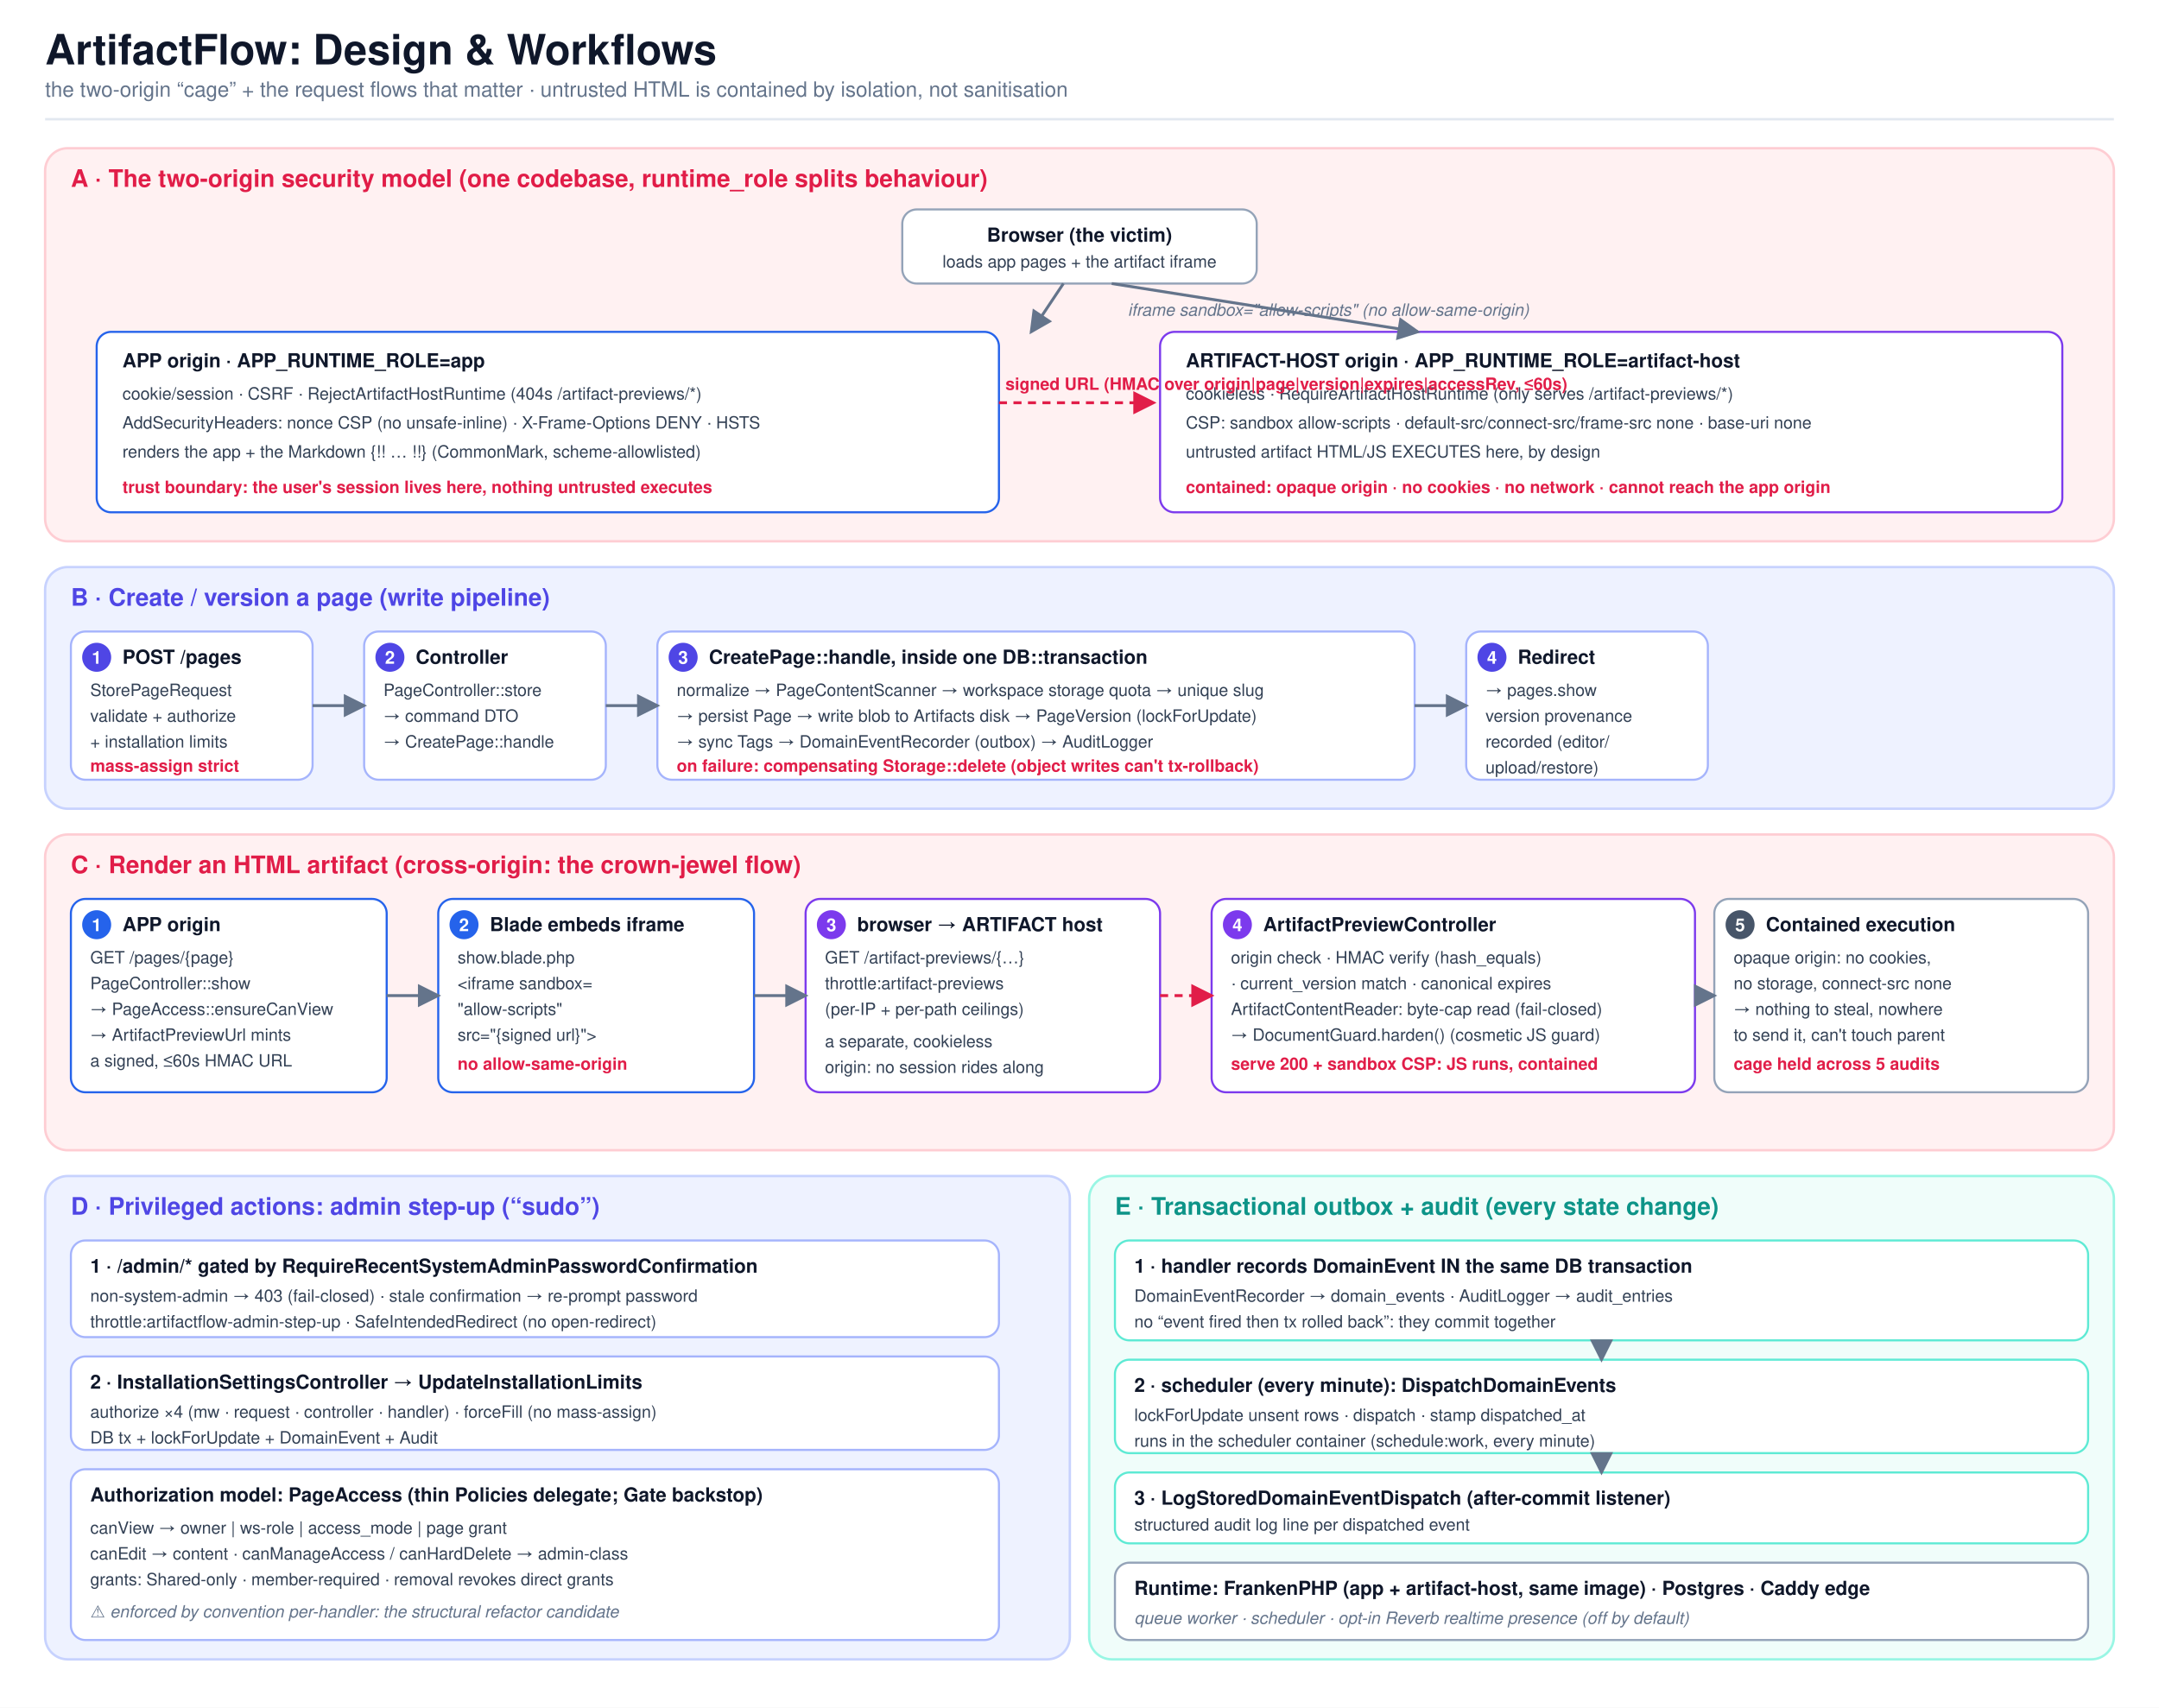
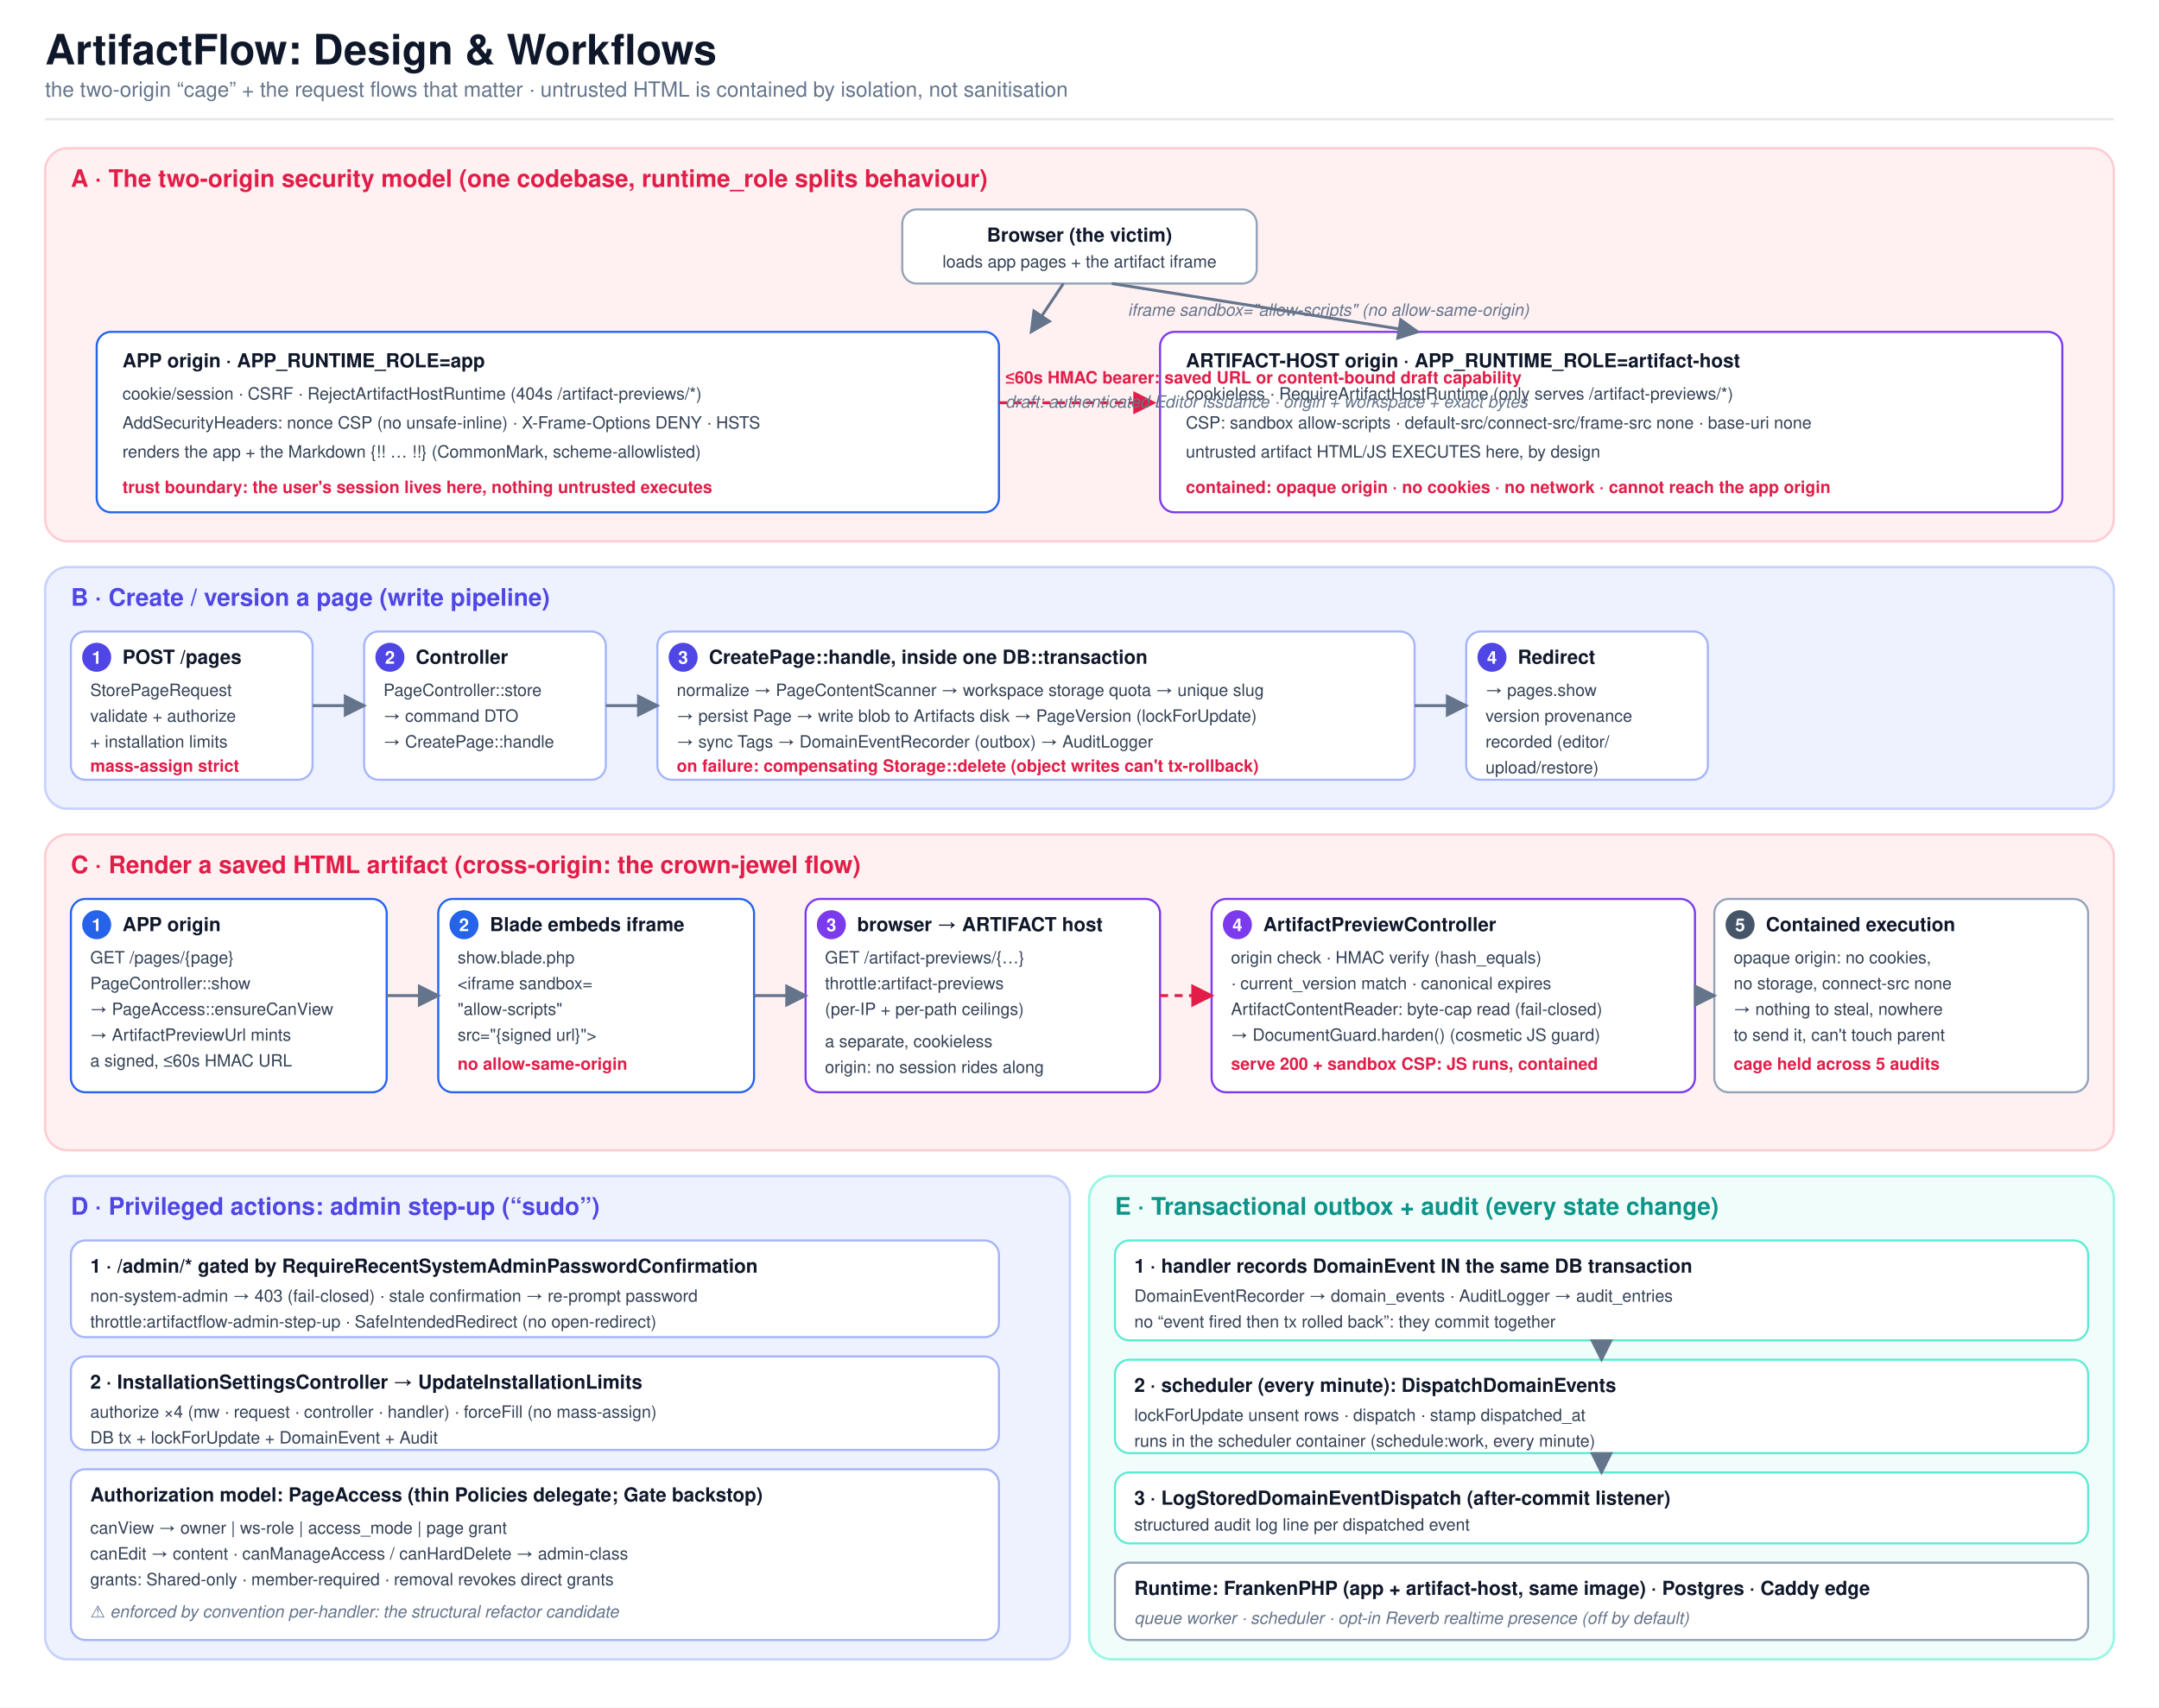
<svg xmlns="http://www.w3.org/2000/svg" viewBox="0 0 1340 1060" font-family="ui-sans-serif,Segoe UI,Helvetica,Arial,sans-serif">
  <style>
    .bg{fill:#ffffff}
    .title{font-size:26px;font-weight:700;fill:#0f172a}
    .subtitle{font-size:13px;fill:#64748b}
    .band{rx:14;stroke-width:1.5}
    .bl{font-size:15px;font-weight:700}
    .step{rx:9;fill:#ffffff;stroke-width:1.3}
    .sh{font-size:12px;font-weight:700;fill:#0f172a}
    .st{font-size:10.5px;fill:#334155}
    .n{font-size:11px;font-weight:700;fill:#fff}
    .note{font-size:10.5px;font-style:italic;fill:#64748b}
    .sec{font-size:10.5px;font-weight:700;fill:#e11d48}
    .arrow{stroke:#64748b;stroke-width:1.8;fill:none;marker-end:url(#a)}
    .arrowx{stroke:#e11d48;stroke-width:1.8;fill:none;marker-end:url(#ax);stroke-dasharray:5 4}
  </style>
  <defs>
    <marker id="a" markerWidth="9" markerHeight="9" refX="7" refY="4" orient="auto">
      <path d="M0 0L8 4L0 8z" fill="#64748b" />
    </marker>
    <marker id="ax" markerWidth="9" markerHeight="9" refX="7" refY="4" orient="auto">
      <path d="M0 0L8 4L0 8z" fill="#e11d48" />
    </marker>
  </defs>
  <rect class="bg" width="1340" height="1060" />
  <text class="title" x="28" y="40">ArtifactFlow: Design &amp; Workflows</text>
  <text class="subtitle" x="28" y="60">the two-origin “cage” + the request flows that matter · untrusted HTML is contained by isolation, not sanitisation</text>
  <line x1="28" y1="74" x2="1312" y2="74" stroke="#e2e8f0" stroke-width="1.5" />
  <rect class="band" x="28" y="92" width="1284" height="244" fill="#fff1f2" stroke="#fecdd3" />
  <text class="bl" x="44" y="116" fill="#e11d48">A · The two-origin security model (one codebase, runtime_role splits behaviour)</text>
  <rect class="step" x="560" y="130" width="220" height="46" stroke="#94a3b8" />
  <text class="sh" x="670" y="150" text-anchor="middle">Browser (the victim)</text>
  <text class="st" x="670" y="166" text-anchor="middle">loads app pages + the artifact iframe</text>
  <rect class="step" x="60" y="206" width="560" height="112" stroke="#2563eb" fill="#eff6ff" />
  <text class="sh" x="76" y="228" fill="#2563eb">APP origin  ·  APP_RUNTIME_ROLE=app</text>
  <text class="st" x="76" y="248">cookie/session · CSRF · RejectArtifactHostRuntime (404s /artifact-previews/*)</text>
  <text class="st" x="76" y="266">AddSecurityHeaders: nonce CSP (no unsafe-inline) · X-Frame-Options DENY · HSTS</text>
  <text class="st" x="76" y="284">renders the app + the Markdown {!! … !!} (CommonMark, scheme-allowlisted)</text>
  <text class="sec" x="76" y="306">trust boundary: the user's session lives here, nothing untrusted executes</text>
  <rect class="step" x="720" y="206" width="560" height="112" stroke="#7c3aed" fill="#f5f3ff" />
  <text class="sh" x="736" y="228" fill="#7c3aed">ARTIFACT-HOST origin  ·  APP_RUNTIME_ROLE=artifact-host</text>
  <text class="st" x="736" y="248">cookieless · RequireArtifactHostRuntime (only serves /artifact-previews/*)</text>
  <text class="st" x="736" y="266">CSP: sandbox allow-scripts · default-src/connect-src/frame-src none · base-uri none</text>
  <text class="st" x="736" y="284">untrusted artifact HTML/JS EXECUTES here, by design</text>
  <text class="sec" x="736" y="306">contained: opaque origin · no cookies · no network · cannot reach the app origin</text>
  <path class="arrowx" d="M620 250 L716 250" />
-   <text class="sec" x="624" y="242">signed URL (HMAC over origin|page|version|expires|accessRev, ≤60s)</text>
+   <text class="sec" x="624" y="238">≤60s HMAC bearer: saved URL or content-bound draft capability</text>
+   <text class="note" x="624" y="253">draft: authenticated Editor issuance · origin + workspace + exact bytes</text>
  <path class="arrow" d="M660 176 L640 206" />
  <path class="arrow" d="M690 176 L880 206" />
  <text class="note" x="700" y="196">iframe sandbox="allow-scripts" (no allow-same-origin)</text>
  <rect class="band" x="28" y="352" width="1284" height="150" fill="#eef2ff" stroke="#c7d2fe" />
  <text class="bl" x="44" y="376" fill="#4f46e5">B · Create / version a page (write pipeline)</text>
  <g>
    <rect class="step" x="44" y="392" width="150" height="92" stroke="#a5b4fc" />
    <circle cx="60" cy="408" r="9" fill="#4f46e5" />
    <text class="n" x="60" y="412" text-anchor="middle">1</text>
    <text class="sh" x="76" y="412">POST /pages</text>
    <text class="st" x="56" y="432">StorePageRequest</text>
    <text class="st" x="56" y="448">validate + authorize</text>
    <text class="st" x="56" y="464">+ installation limits</text>
    <text class="sec" x="56" y="479">mass-assign strict</text>
    <rect class="step" x="226" y="392" width="150" height="92" stroke="#a5b4fc" />
    <circle cx="242" cy="408" r="9" fill="#4f46e5" />
    <text class="n" x="242" y="412" text-anchor="middle">2</text>
    <text class="sh" x="258" y="412">Controller</text>
    <text class="st" x="238" y="432">PageController::store</text>
    <text class="st" x="238" y="448">→ command DTO</text>
    <text class="st" x="238" y="464">→ CreatePage::handle</text>
    <rect class="step" x="408" y="392" width="470" height="92" stroke="#a5b4fc" fill="#f5f3ff" />
    <circle cx="424" cy="408" r="9" fill="#4f46e5" />
    <text class="n" x="424" y="412" text-anchor="middle">3</text>
    <text class="sh" x="440" y="412">CreatePage::handle, inside one DB::transaction</text>
    <text class="st" x="420" y="432">normalize → PageContentScanner → workspace storage quota → unique slug</text>
    <text class="st" x="420" y="448">→ persist Page → write blob to Artifacts disk → PageVersion (lockForUpdate)</text>
    <text class="st" x="420" y="464">→ sync Tags → DomainEventRecorder (outbox) → AuditLogger</text>
    <text class="sec" x="420" y="479">on failure: compensating Storage::delete (object writes can't tx-rollback)</text>
    <rect class="step" x="910" y="392" width="150" height="92" stroke="#a5b4fc" />
    <circle cx="926" cy="408" r="9" fill="#4f46e5" />
    <text class="n" x="926" y="412" text-anchor="middle">4</text>
    <text class="sh" x="942" y="412">Redirect</text>
    <text class="st" x="922" y="432">→ pages.show</text>
    <text class="st" x="922" y="448">version provenance</text>
    <text class="st" x="922" y="464">recorded (editor/</text>
    <text class="st" x="922" y="480">upload/restore)</text>
    <path class="arrow" d="M194 438 L226 438" />
    <path class="arrow" d="M376 438 L408 438" />
    <path class="arrow" d="M878 438 L910 438" />
  </g>
  <rect class="band" x="28" y="518" width="1284" height="196" fill="#fff1f2" stroke="#fecdd3" />
-   <text class="bl" x="44" y="542" fill="#e11d48">C · Render an HTML artifact (cross-origin: the crown-jewel flow)</text>
+   <text class="bl" x="44" y="542" fill="#e11d48">C · Render a saved HTML artifact (cross-origin: the crown-jewel flow)</text>
  <g>
    <rect class="step" x="44" y="558" width="196" height="120" stroke="#2563eb" fill="#eff6ff" />
    <circle cx="60" cy="574" r="9" fill="#2563eb" />
    <text class="n" x="60" y="578" text-anchor="middle">1</text>
    <text class="sh" x="76" y="578">APP origin</text>
    <text class="st" x="56" y="598">GET /pages/{page}</text>
    <text class="st" x="56" y="614">PageController::show</text>
    <text class="st" x="56" y="630">→ PageAccess::ensureCanView</text>
    <text class="st" x="56" y="646">→ ArtifactPreviewUrl mints</text>
    <text class="st" x="56" y="662">a signed, ≤60s HMAC URL</text>
    <rect class="step" x="272" y="558" width="196" height="120" stroke="#2563eb" fill="#eff6ff" />
    <circle cx="288" cy="574" r="9" fill="#2563eb" />
    <text class="n" x="288" y="578" text-anchor="middle">2</text>
    <text class="sh" x="304" y="578">Blade embeds iframe</text>
    <text class="st" x="284" y="598">show.blade.php</text>
    <text class="st" x="284" y="614">&lt;iframe sandbox=</text>
    <text class="st" x="284" y="630">"allow-scripts"</text>
    <text class="st" x="284" y="646">src="{signed url}"&gt;</text>
    <text class="sec" x="284" y="664">no allow-same-origin</text>
    <rect class="step" x="500" y="558" width="220" height="120" stroke="#7c3aed" fill="#f5f3ff" />
    <circle cx="516" cy="574" r="9" fill="#7c3aed" />
    <text class="n" x="516" y="578" text-anchor="middle">3</text>
    <text class="sh" x="532" y="578">browser → ARTIFACT host</text>
    <text class="st" x="512" y="598">GET /artifact-previews/{…}</text>
    <text class="st" x="512" y="614">throttle:artifact-previews</text>
    <text class="st" x="512" y="630">(per-IP + per-path ceilings)</text>
    <text class="st" x="512" y="650">a separate, cookieless</text>
    <text class="st" x="512" y="666">origin: no session rides along</text>
    <rect class="step" x="752" y="558" width="300" height="120" stroke="#7c3aed" fill="#f5f3ff" />
    <circle cx="768" cy="574" r="9" fill="#7c3aed" />
    <text class="n" x="768" y="578" text-anchor="middle">4</text>
    <text class="sh" x="784" y="578">ArtifactPreviewController</text>
    <text class="st" x="764" y="598">origin check · HMAC verify (hash_equals)</text>
    <text class="st" x="764" y="614">· current_version match · canonical expires</text>
    <text class="st" x="764" y="630">ArtifactContentReader: byte-cap read (fail-closed)</text>
    <text class="st" x="764" y="646">→ DocumentGuard.harden() (cosmetic JS guard)</text>
    <text class="sec" x="764" y="664">serve 200 + sandbox CSP: JS runs, contained</text>
    <rect class="step" x="1064" y="558" width="232" height="120" stroke="#94a3b8" />
    <circle cx="1080" cy="574" r="9" fill="#475569" />
    <text class="n" x="1080" y="578" text-anchor="middle">5</text>
    <text class="sh" x="1096" y="578">Contained execution</text>
    <text class="st" x="1076" y="598">opaque origin: no cookies,</text>
    <text class="st" x="1076" y="614">no storage, connect-src none</text>
    <text class="st" x="1076" y="630">→ nothing to steal, nowhere</text>
    <text class="st" x="1076" y="646">to send it, can't touch parent</text>
    <text class="sec" x="1076" y="664">cage held across 5 audits</text>
    <path class="arrow" d="M240 618 L272 618" />
    <path class="arrow" d="M468 618 L500 618" />
    <path class="arrowx" d="M720 618 L752 618" />
    <path class="arrow" d="M1052 618 L1064 618" />
  </g>
  <rect class="band" x="28" y="730" width="636" height="300" fill="#eef2ff" stroke="#c7d2fe" />
  <text class="bl" x="44" y="754" fill="#4f46e5">D · Privileged actions: admin step-up (“sudo”)</text>
  <rect class="step" x="44" y="770" width="576" height="60" stroke="#a5b4fc" />
  <text class="sh" x="56" y="790">1 · /admin/* gated by RequireRecentSystemAdminPasswordConfirmation</text>
  <text class="st" x="56" y="808">non-system-admin → 403 (fail-closed) · stale confirmation → re-prompt password</text>
  <text class="st" x="56" y="824">throttle:artifactflow-admin-step-up · SafeIntendedRedirect (no open-redirect)</text>
  <rect class="step" x="44" y="842" width="576" height="58" stroke="#a5b4fc" />
  <text class="sh" x="56" y="862">2 · InstallationSettingsController → UpdateInstallationLimits</text>
  <text class="st" x="56" y="880">authorize ×4 (mw · request · controller · handler) · forceFill (no mass-assign)</text>
  <text class="st" x="56" y="896">DB tx + lockForUpdate + DomainEvent + Audit</text>
  <rect class="step" x="44" y="912" width="576" height="106" stroke="#a5b4fc" fill="#f5f3ff" />
  <text class="sh" x="56" y="932">Authorization model: PageAccess (thin Policies delegate; Gate backstop)</text>
  <text class="st" x="56" y="952">canView → owner | ws-role | access_mode | page grant</text>
  <text class="st" x="56" y="968">canEdit → content   ·   canManageAccess / canHardDelete → admin-class</text>
  <text class="st" x="56" y="984">grants: Shared-only · member-required · removal revokes direct grants</text>
  <text class="note" x="56" y="1004">⚠ enforced by convention per-handler: the structural refactor candidate</text>
  <rect class="band" x="676" y="730" width="636" height="300" fill="#f0fdfa" stroke="#99f6e4" />
  <text class="bl" x="692" y="754" fill="#0d9488">E · Transactional outbox + audit (every state change)</text>
  <rect class="step" x="692" y="770" width="604" height="62" stroke="#5eead4" />
  <text class="sh" x="704" y="790">1 · handler records DomainEvent IN the same DB transaction</text>
  <text class="st" x="704" y="808">DomainEventRecorder → domain_events  ·  AuditLogger → audit_entries</text>
  <text class="st" x="704" y="824">no “event fired then tx rolled back”: they commit together</text>
  <rect class="step" x="692" y="844" width="604" height="58" stroke="#5eead4" />
  <text class="sh" x="704" y="864">2 · scheduler (every minute): DispatchDomainEvents</text>
  <text class="st" x="704" y="882">lockForUpdate unsent rows · dispatch · stamp dispatched_at</text>
  <text class="st" x="704" y="898">runs in the scheduler container (schedule:work, every minute)</text>
  <rect class="step" x="692" y="914" width="604" height="44" stroke="#5eead4" />
  <text class="sh" x="704" y="934">3 · LogStoredDomainEventDispatch (after-commit listener)</text>
  <text class="st" x="704" y="950">structured audit log line per dispatched event</text>
  <rect class="step" x="692" y="970" width="604" height="48" stroke="#94a3b8" fill="#f8fafc" />
  <text class="sh" x="704" y="990">Runtime: FrankenPHP (app + artifact-host, same image) · Postgres · Caddy edge</text>
  <text class="note" x="704" y="1008">queue worker · scheduler · opt-in Reverb realtime presence (off by default)</text>
  <path class="arrow" d="M994 832 L994 844" />
  <path class="arrow" d="M994 902 L994 914" />
</svg>
